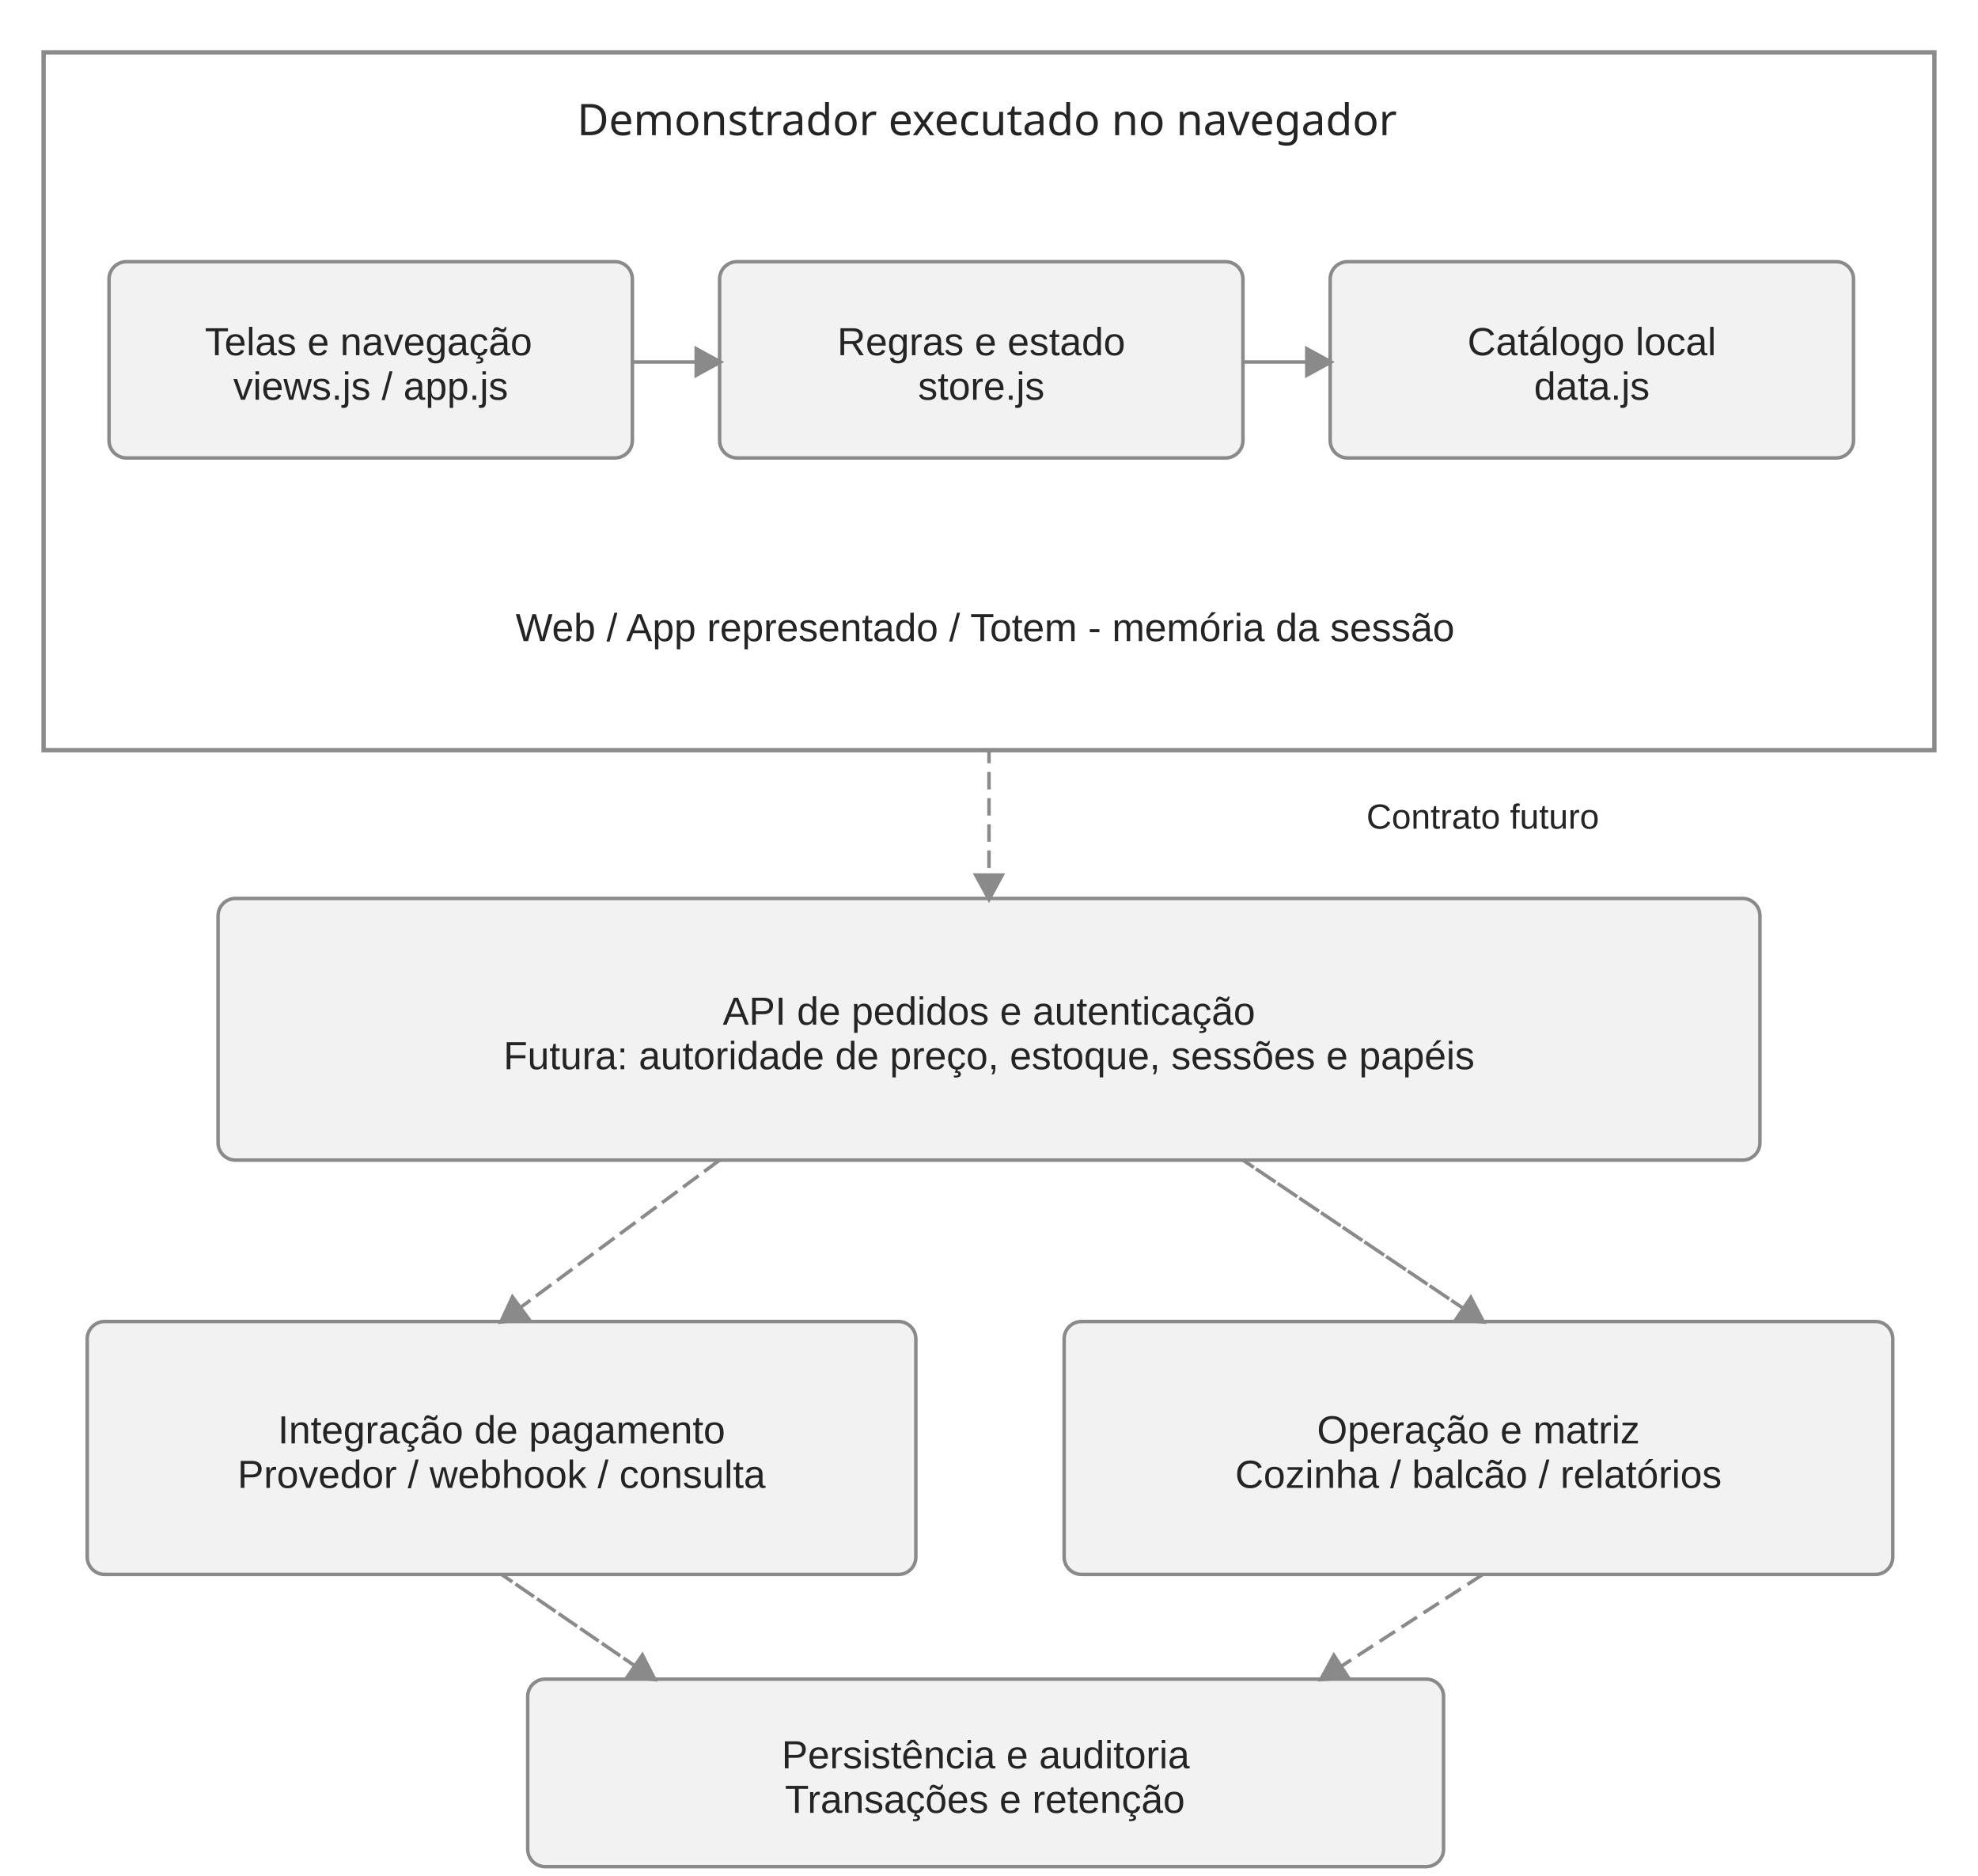
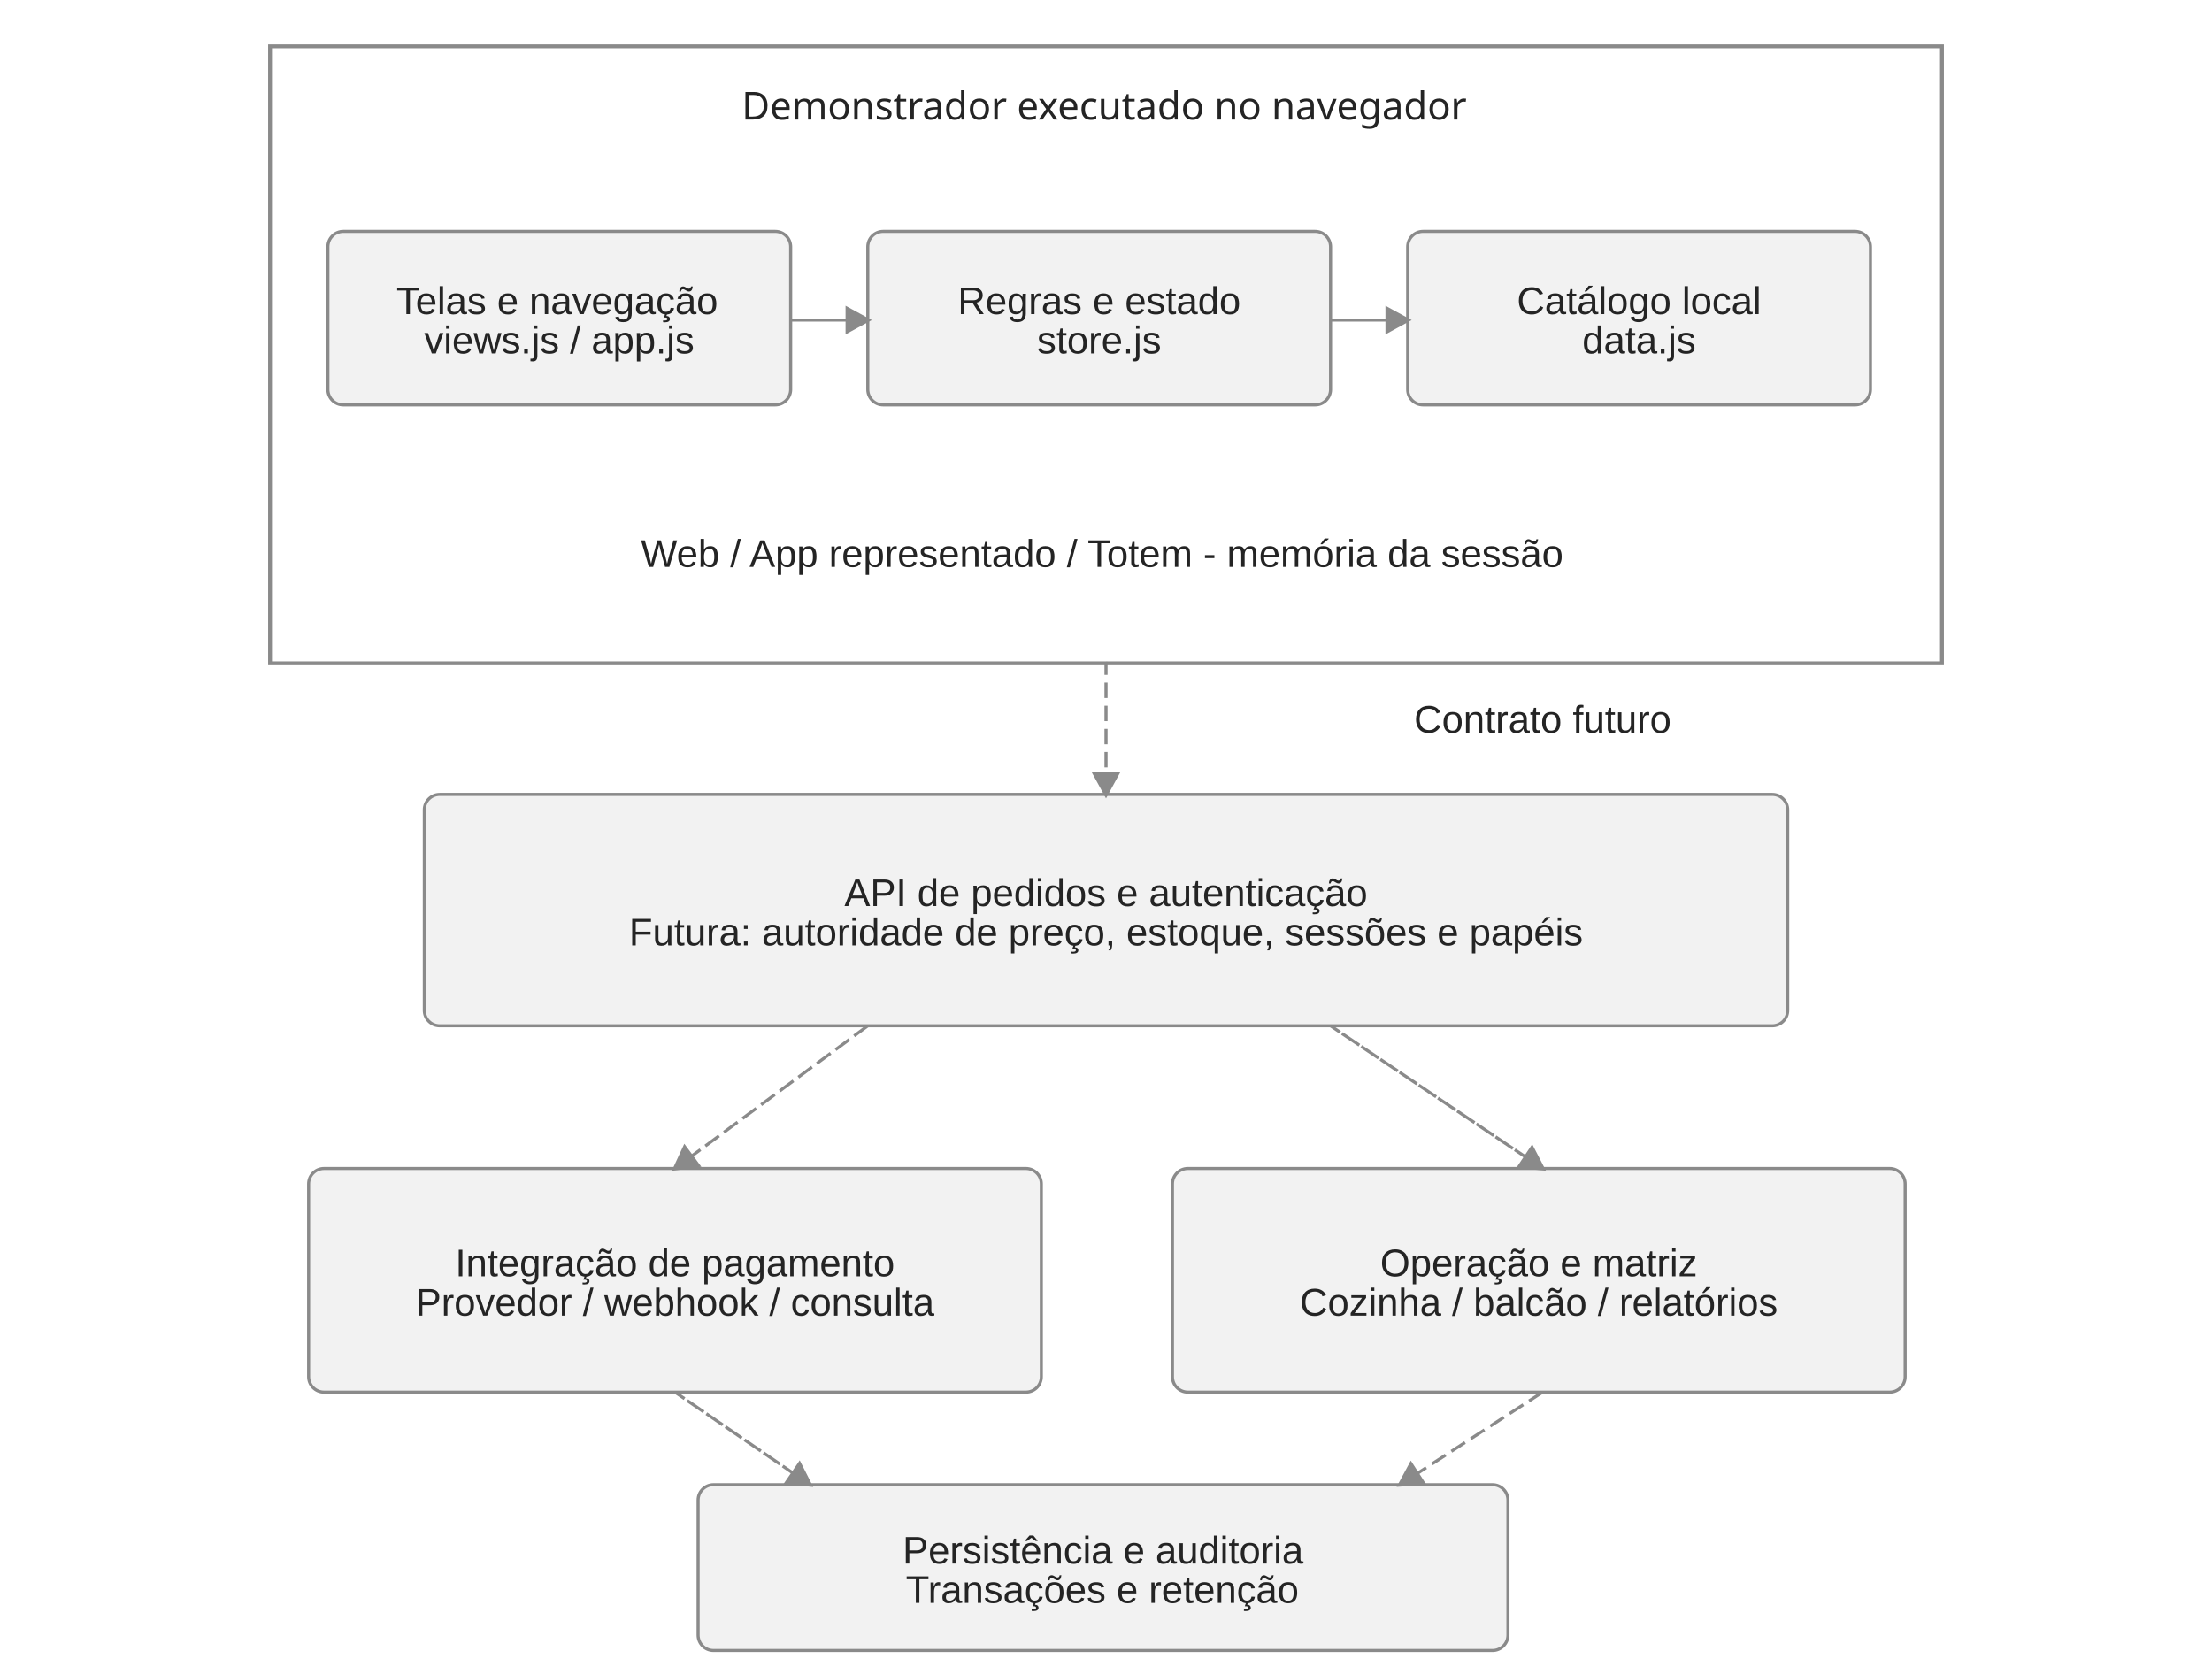
- <svg xmlns="http://www.w3.org/2000/svg" width="453.543" height="430" preserveAspectRatio="xMinYMin meet" viewBox="0 0 453 430" version="1.0" fill-rule="evenodd">
+ <svg xmlns="http://www.w3.org/2000/svg" width="453.543" height="340" preserveAspectRatio="xMinYMin meet" viewBox="0 0 453 340" version="1.0" fill-rule="evenodd">
  <clipPath id="clip">
-     <rect x="0" y="0" width="453.543" height="430" />
+     <rect x="0" y="0" width="453.543" height="340" />
  </clipPath>
-   <g id="group" transform="scale(1,-1) translate(0,-430)" style="clip-path: url(#clip)">
+   <g id="group" transform="scale(1,-1) translate(0,-340)" style="clip-path: url(#clip)">
    <g transform="">
-       <rect x="10" y="258" width="433.543" height="160" rx="4" ry="0" style="stroke: rgb(54%,54%,54%); stroke-linecap: butt; stroke-width: 1; fill: none; fill-rule: evenodd;" />
-       <text x="132.306" y="399.0" style="font-family: Arial-Bold; font-size: 10px;fill: rgb(14%,14%,14%); stroke:none;" transform="translate(0,798) scale(1,-1)">Demonstrador executado no navegador</text>
-       <rect x="25" y="325" width="120" height="45" rx="4" ry="4" style="stroke: rgb(54%,54%,54%); stroke-linecap: butt; stroke-width: 0.8; fill: rgb(95%,95%,95%); fill-rule: evenodd;" />
-       <text x="46.974" y="349.45" style="font-family: Arial; font-size: 9px;fill: rgb(14%,14%,14%); stroke:none;" transform="translate(0,698) scale(1,-1)">Telas e navegação</text>
-       <text x="53.489" y="338.65" style="font-family: Arial; font-size: 9px;fill: rgb(14%,14%,14%); stroke:none;" transform="translate(0,677) scale(1,-1)">views.js / app.js</text>
-       <rect x="165" y="325" width="120" height="45" rx="4" ry="4" style="stroke: rgb(54%,54%,54%); stroke-linecap: butt; stroke-width: 0.8; fill: rgb(95%,95%,95%); fill-rule: evenodd;" />
-       <text x="191.979" y="349.45" style="font-family: Arial; font-size: 9px;fill: rgb(14%,14%,14%); stroke:none;" transform="translate(0,698) scale(1,-1)">Regras e estado</text>
-       <text x="210.496" y="338.65" style="font-family: Arial; font-size: 9px;fill: rgb(14%,14%,14%); stroke:none;" transform="translate(0,677) scale(1,-1)">store.js</text>
-       <rect x="305" y="325" width="120" height="45" rx="4" ry="4" style="stroke: rgb(54%,54%,54%); stroke-linecap: butt; stroke-width: 0.8; fill: rgb(95%,95%,95%); fill-rule: evenodd;" />
-       <text x="336.482" y="349.45" style="font-family: Arial; font-size: 9px;fill: rgb(14%,14%,14%); stroke:none;" transform="translate(0,698) scale(1,-1)">Catálogo local</text>
-       <text x="351.742" y="338.65" style="font-family: Arial; font-size: 9px;fill: rgb(14%,14%,14%); stroke:none;" transform="translate(0,677) scale(1,-1)">data.js</text>
-       <path d="M 145,347 L 165,347 Z" style="stroke: rgb(54%,54%,54%); stroke-linecap: butt; stroke-width: 0.8;" />
-       <polygon points="165 347, 159.734 349.877, 159.734 344.123" style="stroke: rgb(54%,54%,54%); stroke-linecap: butt; stroke-width: 1; fill: rgb(54%,54%,54%); fill-rule: evenodd;" />
-       <path d="M 285,347 L 305,347 Z" style="stroke: rgb(54%,54%,54%); stroke-linecap: butt; stroke-width: 0.8;" />
-       <polygon points="305 347, 299.735 349.877, 299.735 344.123" style="stroke: rgb(54%,54%,54%); stroke-linecap: butt; stroke-width: 1; fill: rgb(54%,54%,54%); fill-rule: evenodd;" />
-       <text x="118.222" y="283.0" style="font-family: Arial; font-size: 9px;fill: rgb(14%,14%,14%); stroke:none;" transform="translate(0,566) scale(1,-1)">Web / App representado / Totem - memória da sessão</text>
-       <rect x="50" y="164" width="353.543" height="60" rx="4" ry="4" style="stroke: rgb(54%,54%,54%); stroke-linecap: butt; stroke-width: 0.8; fill: rgb(95%,95%,95%); fill-rule: evenodd;" />
-       <text x="165.727" y="195.95" style="font-family: Arial; font-size: 9px;fill: rgb(14%,14%,14%); stroke:none;" transform="translate(0,391) scale(1,-1)">API de pedidos e autenticação</text>
-       <text x="115.449" y="185.15" style="font-family: Arial; font-size: 9px;fill: rgb(14%,14%,14%); stroke:none;" transform="translate(0,370) scale(1,-1)">Futura: autoridade de preço, estoque, sessões e papéis</text>
-       <path d="M 226.772,258 L 226.772,224 Z" style="stroke: rgb(54%,54%,54%); stroke-linecap: butt; stroke-width: 0.8; stroke-dasharray: 3, 3;" />
-       <polygon points="226.772 224, 229.648 229.266, 223.895 229.266" style="stroke: rgb(54%,54%,54%); stroke-linecap: butt; stroke-width: 1; fill: rgb(54%,54%,54%); fill-rule: evenodd;" />
-       <text x="313.318" y="240.0" style="font-family: Arial; font-size: 8px;fill: rgb(14%,14%,14%); stroke:none;" transform="translate(0,480) scale(1,-1)">Contrato futuro</text>
-       <rect x="20" y="69" width="190" height="58" rx="4" ry="4" style="stroke: rgb(54%,54%,54%); stroke-linecap: butt; stroke-width: 0.8; fill: rgb(95%,95%,95%); fill-rule: evenodd;" />
-       <text x="63.711" y="99.95" style="font-family: Arial; font-size: 9px;fill: rgb(14%,14%,14%); stroke:none;" transform="translate(0,199) scale(1,-1)">Integração de pagamento</text>
-       <text x="54.465" y="89.15" style="font-family: Arial; font-size: 9px;fill: rgb(14%,14%,14%); stroke:none;" transform="translate(0,178) scale(1,-1)">Provedor / webhook / consulta</text>
-       <rect x="244" y="69" width="190" height="58" rx="4" ry="4" style="stroke: rgb(54%,54%,54%); stroke-linecap: butt; stroke-width: 0.8; fill: rgb(95%,95%,95%); fill-rule: evenodd;" />
-       <text x="301.985" y="99.95" style="font-family: Arial; font-size: 9px;fill: rgb(14%,14%,14%); stroke:none;" transform="translate(0,199) scale(1,-1)">Operação e matriz</text>
-       <text x="283.22" y="89.15" style="font-family: Arial; font-size: 9px;fill: rgb(14%,14%,14%); stroke:none;" transform="translate(0,178) scale(1,-1)">Cozinha / balcão / relatórios</text>
-       <path d="M 165,164 L 115,127 Z" style="stroke: rgb(54%,54%,54%); stroke-linecap: butt; stroke-width: 0.8; stroke-dasharray: 3, 3;" />
-       <polygon points="115 127, 120.944 127.82, 117.522 132.444" style="stroke: rgb(54%,54%,54%); stroke-linecap: butt; stroke-width: 1; fill: rgb(54%,54%,54%); fill-rule: evenodd;" />
-       <path d="M 285,164 L 340,127 Z" style="stroke: rgb(54%,54%,54%); stroke-linecap: butt; stroke-width: 0.8; stroke-dasharray: 3, 3;" />
-       <polygon points="340 127, 337.237 132.326, 334.026 127.552" style="stroke: rgb(54%,54%,54%); stroke-linecap: butt; stroke-width: 1; fill: rgb(54%,54%,54%); fill-rule: evenodd;" />
-       <rect x="121" y="2" width="210" height="43" rx="4" ry="4" style="stroke: rgb(54%,54%,54%); stroke-linecap: butt; stroke-width: 0.8; fill: rgb(95%,95%,95%); fill-rule: evenodd;" />
-       <text x="179.225" y="25.45" style="font-family: Arial; font-size: 9px;fill: rgb(14%,14%,14%); stroke:none;" transform="translate(0,50) scale(1,-1)">Persistência e auditoria</text>
-       <text x="179.974" y="14.65" style="font-family: Arial; font-size: 9px;fill: rgb(14%,14%,14%); stroke:none;" transform="translate(0,29) scale(1,-1)">Transações e retenção</text>
-       <path d="M 115,69 L 150,45 Z" style="stroke: rgb(54%,54%,54%); stroke-linecap: butt; stroke-width: 0.8; stroke-dasharray: 3, 3;" />
-       <polygon points="150 45, 147.284 50.35, 144.031 45.605" style="stroke: rgb(54%,54%,54%); stroke-linecap: butt; stroke-width: 1; fill: rgb(54%,54%,54%); fill-rule: evenodd;" />
-       <path d="M 340,69 L 303,45 Z" style="stroke: rgb(54%,54%,54%); stroke-linecap: butt; stroke-width: 0.8; stroke-dasharray: 3, 3;" />
-       <polygon points="303 45, 308.983 45.452, 305.852 50.279" style="stroke: rgb(54%,54%,54%); stroke-linecap: butt; stroke-width: 1; fill: rgb(54%,54%,54%); fill-rule: evenodd;" />
+       <g transform=" matrix(0.790698,0,0,0.790698,47.46383,0)">
+         <rect x="10" y="258" width="433.543" height="160" rx="4" ry="0" style="stroke: rgb(54%,54%,54%); stroke-linecap: butt; stroke-width: 1; fill: none; fill-rule: evenodd;" />
+         <text x="132.306" y="399.0" style="font-family: Arial-Bold; font-size: 10px;fill: rgb(14%,14%,14%); stroke:none;" transform="translate(0,798) scale(1,-1)">Demonstrador executado no navegador</text>
+         <rect x="25" y="325" width="120" height="45" rx="4" ry="4" style="stroke: rgb(54%,54%,54%); stroke-linecap: butt; stroke-width: 0.8; fill: rgb(95%,95%,95%); fill-rule: evenodd;" />
+         <text x="42.749" y="349.45" style="font-family: Arial; font-size: 10px;fill: rgb(14%,14%,14%); stroke:none;" transform="translate(0,698) scale(1,-1)">Telas e navegação</text>
+         <text x="49.988" y="338.65" style="font-family: Arial; font-size: 10px;fill: rgb(14%,14%,14%); stroke:none;" transform="translate(0,677) scale(1,-1)">views.js / app.js</text>
+         <rect x="165" y="325" width="120" height="45" rx="4" ry="4" style="stroke: rgb(54%,54%,54%); stroke-linecap: butt; stroke-width: 0.8; fill: rgb(95%,95%,95%); fill-rule: evenodd;" />
+         <text x="188.311" y="349.45" style="font-family: Arial; font-size: 10px;fill: rgb(14%,14%,14%); stroke:none;" transform="translate(0,698) scale(1,-1)">Regras e estado</text>
+         <text x="208.884" y="338.65" style="font-family: Arial; font-size: 10px;fill: rgb(14%,14%,14%); stroke:none;" transform="translate(0,677) scale(1,-1)">store.js</text>
+         <rect x="305" y="325" width="120" height="45" rx="4" ry="4" style="stroke: rgb(54%,54%,54%); stroke-linecap: butt; stroke-width: 0.8; fill: rgb(95%,95%,95%); fill-rule: evenodd;" />
+         <text x="333.313" y="349.45" style="font-family: Arial; font-size: 10px;fill: rgb(14%,14%,14%); stroke:none;" transform="translate(0,698) scale(1,-1)">Catálogo local</text>
+         <text x="350.269" y="338.65" style="font-family: Arial; font-size: 10px;fill: rgb(14%,14%,14%); stroke:none;" transform="translate(0,677) scale(1,-1)">data.js</text>
+         <path d="M 145,347 L 165,347 Z" style="stroke: rgb(54%,54%,54%); stroke-linecap: butt; stroke-width: 0.8;" />
+         <polygon points="165 347, 159.734 349.877, 159.734 344.123" style="stroke: rgb(54%,54%,54%); stroke-linecap: butt; stroke-width: 1; fill: rgb(54%,54%,54%); fill-rule: evenodd;" />
+         <path d="M 285,347 L 305,347 Z" style="stroke: rgb(54%,54%,54%); stroke-linecap: butt; stroke-width: 0.8;" />
+         <polygon points="305 347, 299.735 349.877, 299.735 344.123" style="stroke: rgb(54%,54%,54%); stroke-linecap: butt; stroke-width: 1; fill: rgb(54%,54%,54%); fill-rule: evenodd;" />
+         <text x="106.161" y="283.0" style="font-family: Arial; font-size: 10px;fill: rgb(14%,14%,14%); stroke:none;" transform="translate(0,566) scale(1,-1)">Web / App representado / Totem - memória da sessão</text>
+         <rect x="50" y="164" width="353.543" height="60" rx="4" ry="4" style="stroke: rgb(54%,54%,54%); stroke-linecap: butt; stroke-width: 0.8; fill: rgb(95%,95%,95%); fill-rule: evenodd;" />
+         <text x="158.945" y="195.95" style="font-family: Arial; font-size: 10px;fill: rgb(14%,14%,14%); stroke:none;" transform="translate(0,391) scale(1,-1)">API de pedidos e autenticação</text>
+         <text x="103.08" y="185.15" style="font-family: Arial; font-size: 10px;fill: rgb(14%,14%,14%); stroke:none;" transform="translate(0,370) scale(1,-1)">Futura: autoridade de preço, estoque, sessões e papéis</text>
+         <path d="M 226.772,258 L 226.772,224 Z" style="stroke: rgb(54%,54%,54%); stroke-linecap: butt; stroke-width: 0.8; stroke-dasharray: 3, 3;" />
+         <polygon points="226.772 224, 229.648 229.266, 223.895 229.266" style="stroke: rgb(54%,54%,54%); stroke-linecap: butt; stroke-width: 1; fill: rgb(54%,54%,54%); fill-rule: evenodd;" />
+         <text x="306.648" y="240.0" style="font-family: Arial; font-size: 10px;fill: rgb(14%,14%,14%); stroke:none;" transform="translate(0,480) scale(1,-1)">Contrato futuro</text>
+         <rect x="20" y="69" width="190" height="58" rx="4" ry="4" style="stroke: rgb(54%,54%,54%); stroke-linecap: butt; stroke-width: 0.8; fill: rgb(95%,95%,95%); fill-rule: evenodd;" />
+         <text x="58.013" y="99.95" style="font-family: Arial; font-size: 10px;fill: rgb(14%,14%,14%); stroke:none;" transform="translate(0,199) scale(1,-1)">Integração de pagamento</text>
+         <text x="47.739" y="89.15" style="font-family: Arial; font-size: 10px;fill: rgb(14%,14%,14%); stroke:none;" transform="translate(0,178) scale(1,-1)">Provedor / webhook / consulta</text>
+         <rect x="244" y="69" width="190" height="58" rx="4" ry="4" style="stroke: rgb(54%,54%,54%); stroke-linecap: butt; stroke-width: 0.8; fill: rgb(95%,95%,95%); fill-rule: evenodd;" />
+         <text x="297.872" y="99.95" style="font-family: Arial; font-size: 10px;fill: rgb(14%,14%,14%); stroke:none;" transform="translate(0,199) scale(1,-1)">Operação e matriz</text>
+         <text x="277.022" y="89.15" style="font-family: Arial; font-size: 10px;fill: rgb(14%,14%,14%); stroke:none;" transform="translate(0,178) scale(1,-1)">Cozinha / balcão / relatórios</text>
+         <path d="M 165,164 L 115,127 Z" style="stroke: rgb(54%,54%,54%); stroke-linecap: butt; stroke-width: 0.8; stroke-dasharray: 3, 3;" />
+         <polygon points="115 127, 120.944 127.82, 117.522 132.444" style="stroke: rgb(54%,54%,54%); stroke-linecap: butt; stroke-width: 1; fill: rgb(54%,54%,54%); fill-rule: evenodd;" />
+         <path d="M 285,164 L 340,127 Z" style="stroke: rgb(54%,54%,54%); stroke-linecap: butt; stroke-width: 0.8; stroke-dasharray: 3, 3;" />
+         <polygon points="340 127, 337.237 132.326, 334.026 127.552" style="stroke: rgb(54%,54%,54%); stroke-linecap: butt; stroke-width: 1; fill: rgb(54%,54%,54%); fill-rule: evenodd;" />
+         <rect x="121" y="2" width="210" height="43" rx="4" ry="4" style="stroke: rgb(54%,54%,54%); stroke-linecap: butt; stroke-width: 0.8; fill: rgb(95%,95%,95%); fill-rule: evenodd;" />
+         <text x="174.027" y="25.45" style="font-family: Arial; font-size: 10px;fill: rgb(14%,14%,14%); stroke:none;" transform="translate(0,50) scale(1,-1)">Persistência e auditoria</text>
+         <text x="174.86" y="14.65" style="font-family: Arial; font-size: 10px;fill: rgb(14%,14%,14%); stroke:none;" transform="translate(0,29) scale(1,-1)">Transações e retenção</text>
+         <path d="M 115,69 L 150,45 Z" style="stroke: rgb(54%,54%,54%); stroke-linecap: butt; stroke-width: 0.8; stroke-dasharray: 3, 3;" />
+         <polygon points="150 45, 147.284 50.35, 144.031 45.605" style="stroke: rgb(54%,54%,54%); stroke-linecap: butt; stroke-width: 1; fill: rgb(54%,54%,54%); fill-rule: evenodd;" />
+         <path d="M 340,69 L 303,45 Z" style="stroke: rgb(54%,54%,54%); stroke-linecap: butt; stroke-width: 0.8; stroke-dasharray: 3, 3;" />
+         <polygon points="303 45, 308.983 45.452, 305.852 50.279" style="stroke: rgb(54%,54%,54%); stroke-linecap: butt; stroke-width: 1; fill: rgb(54%,54%,54%); fill-rule: evenodd;" />
+       </g>
    </g>
  </g>
</svg>
